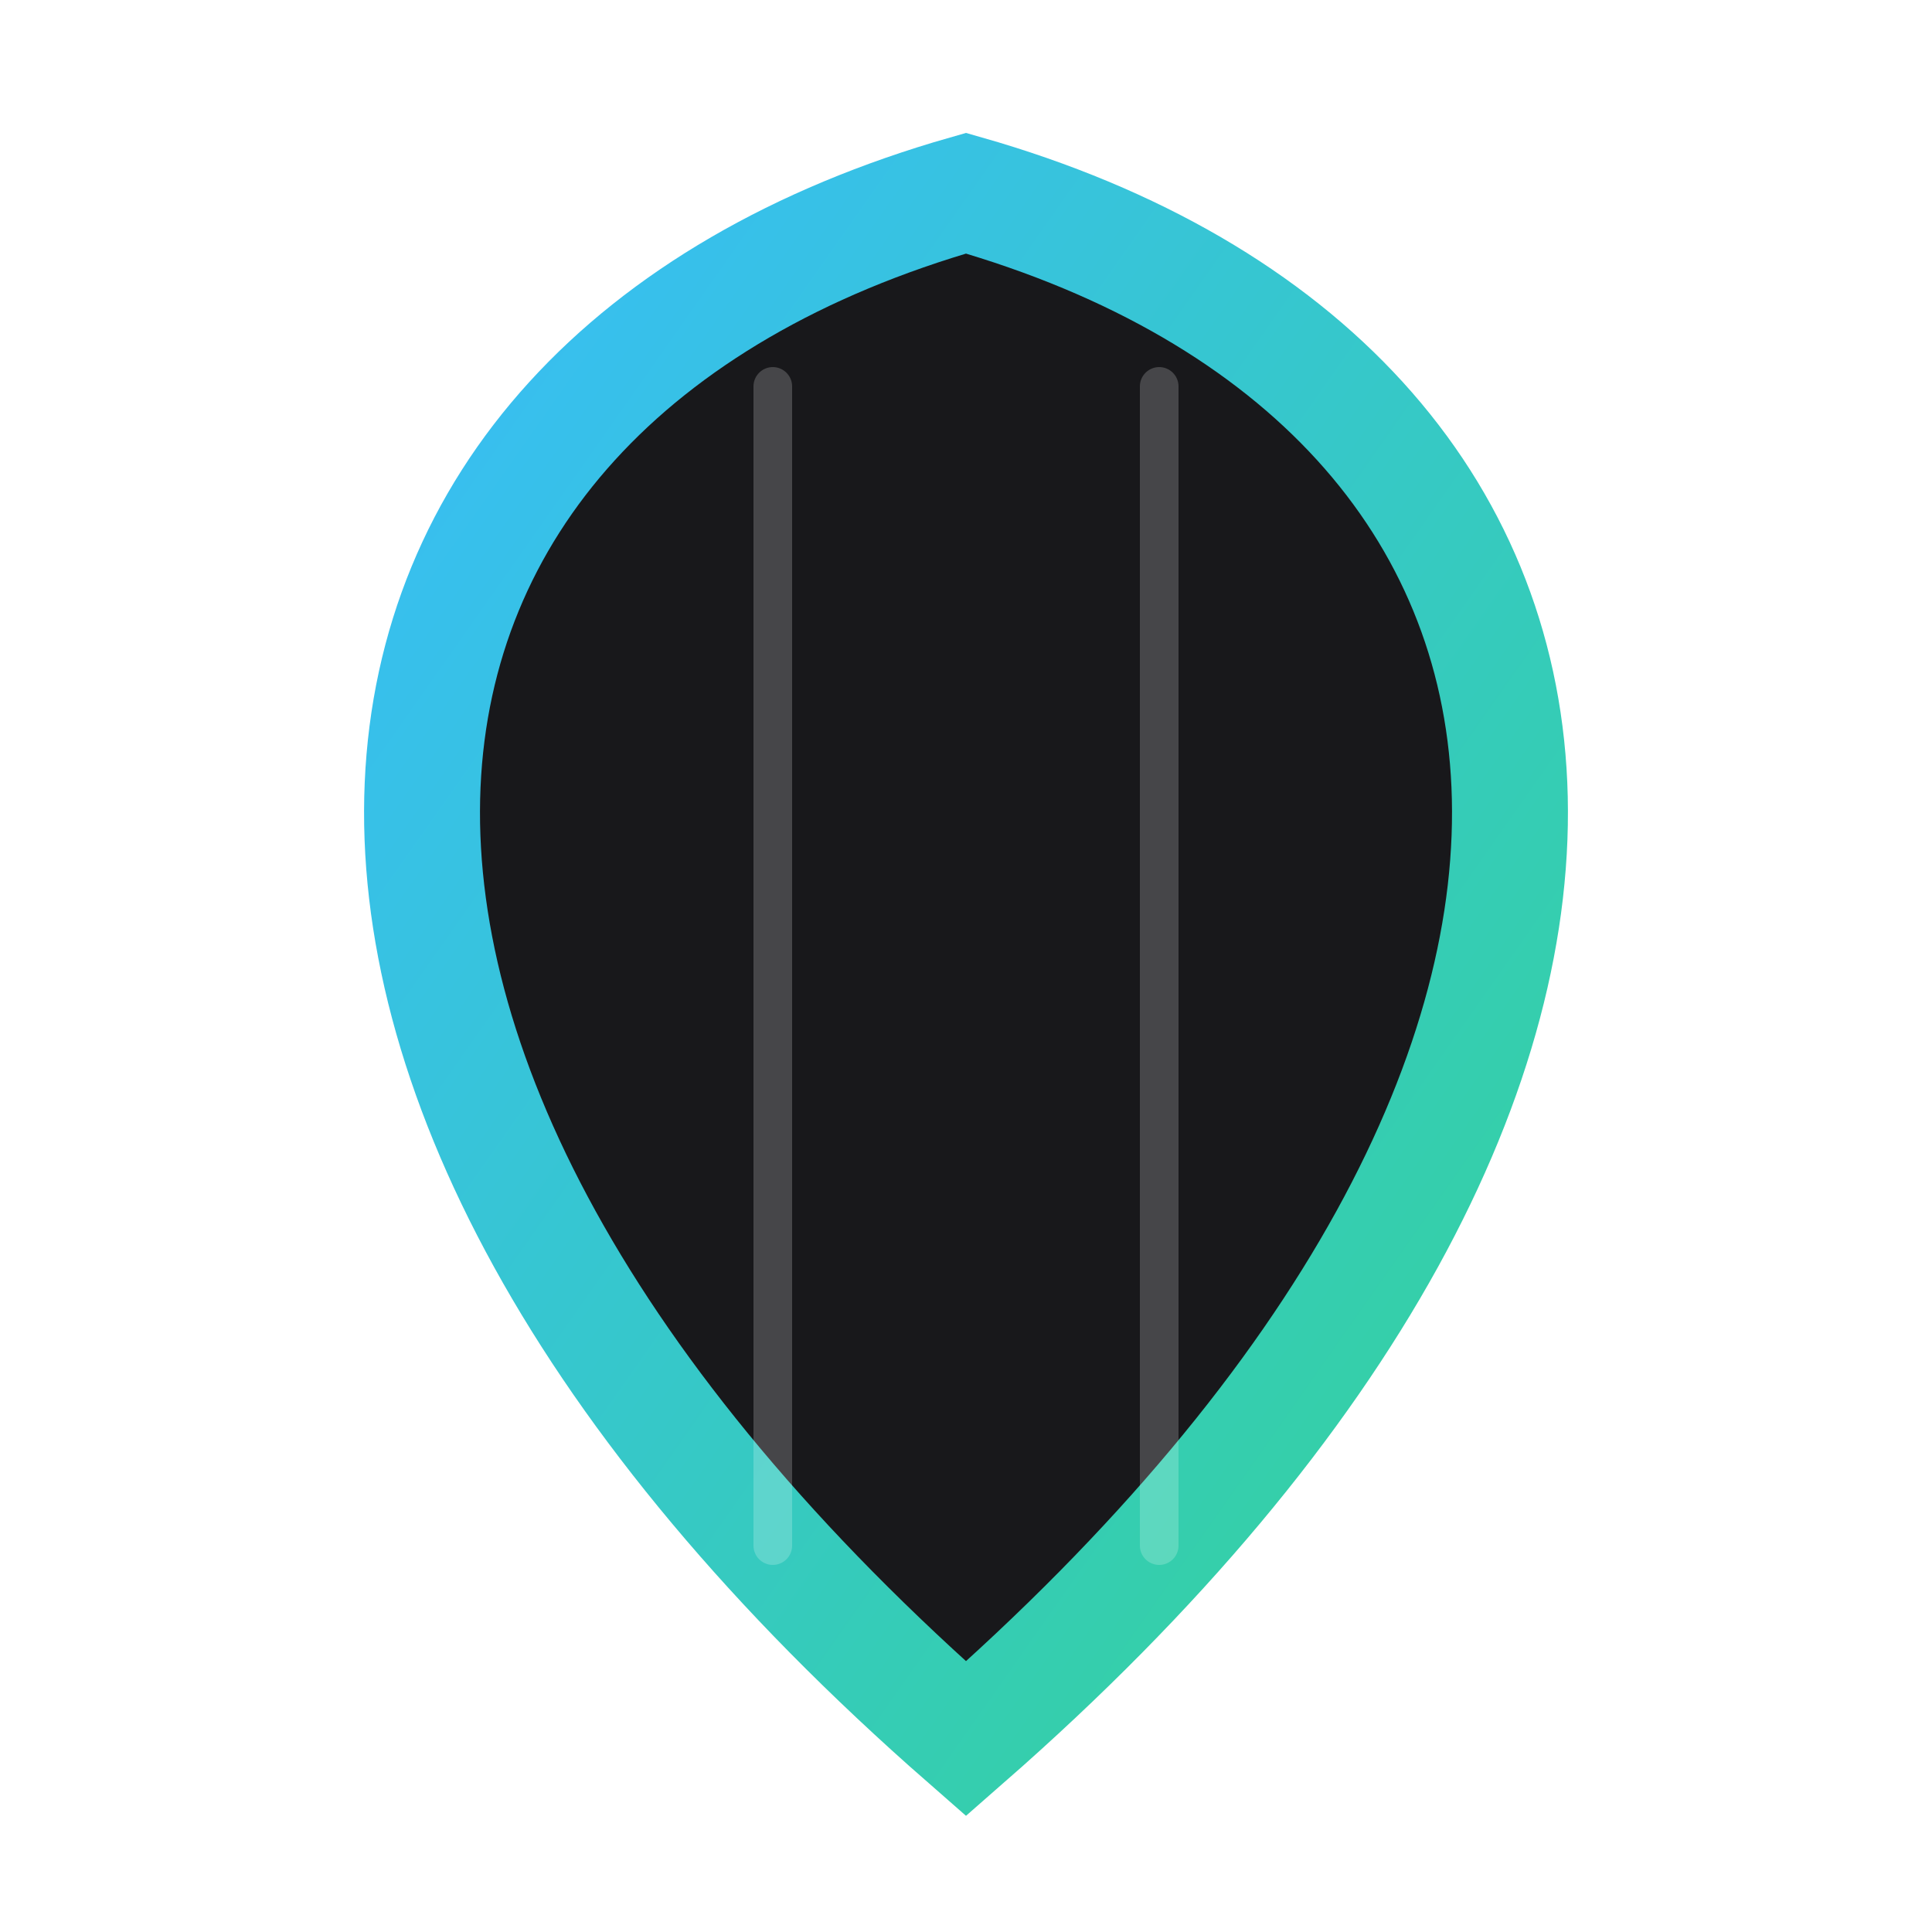
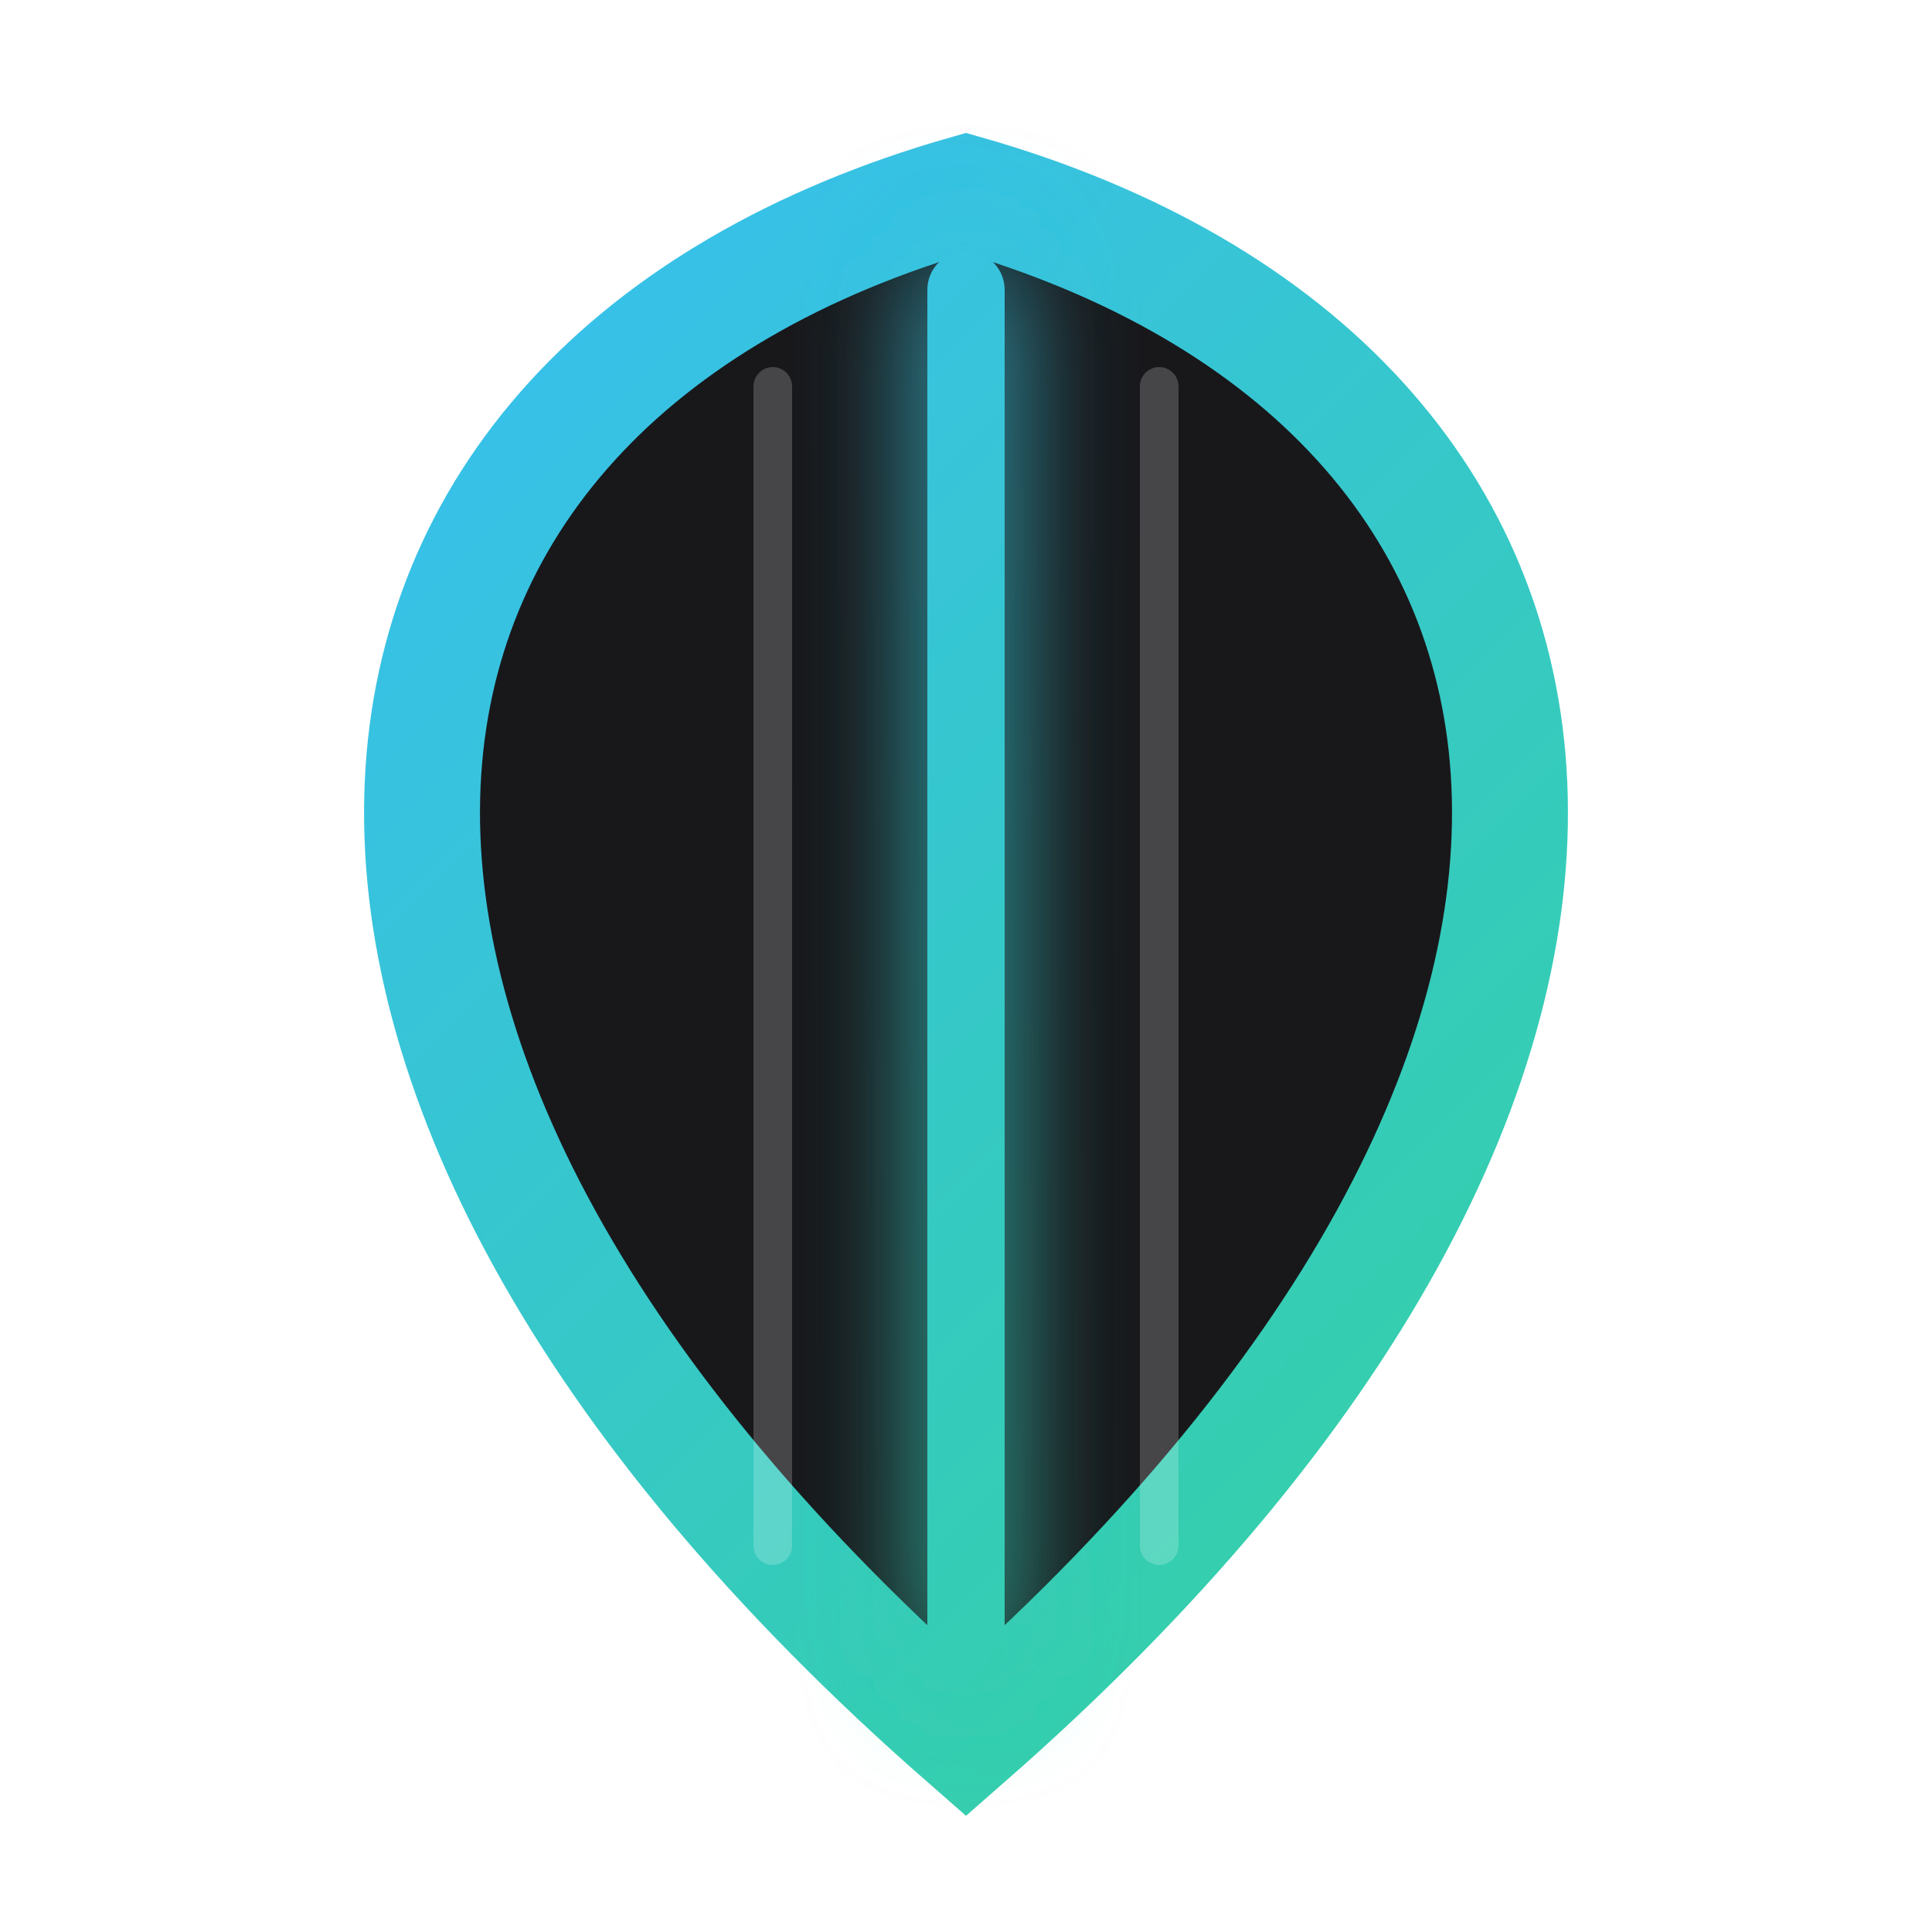
<svg xmlns="http://www.w3.org/2000/svg" viewBox="0 0 100 100">
  <defs>
-     <linearGradient id="g1" x1="0%" y1="0%" x2="100%" y2="100%">
+     <linearGradient id="g1" gradientUnits="userSpaceOnUse" x1="10" y1="10" x2="90" y2="90">
      <stop offset="0%" stop-color="#38BDF8" />
      <stop offset="100%" stop-color="#34D399" />
    </linearGradient>
-     <filter id="glow" x="-20%" y="-20%" width="140%" height="140%">
+     <filter id="glow" filterUnits="userSpaceOnUse" x="0" y="0" width="100" height="100">
      <feGaussianBlur stdDeviation="3" result="blur" />
      <feMerge>
        <feMergeNode in="blur" />
        <feMergeNode in="SourceGraphic" />
      </feMerge>
    </filter>
  </defs>
  <path d="M50 10 C 85 20, 90 55, 50 90 C 10 55, 15 20, 50 10 Z" fill="#18181B" stroke="url(#g1)" stroke-width="6" />
  <line x1="40" y1="20" x2="40" y2="80" stroke="rgba(255,255,255,0.2)" stroke-width="2" stroke-linecap="round" />
  <line x1="50" y1="15" x2="50" y2="85" stroke="url(#g1)" stroke-width="4" stroke-linecap="round" filter="url(#glow)" />
  <line x1="60" y1="20" x2="60" y2="80" stroke="rgba(255,255,255,0.2)" stroke-width="2" stroke-linecap="round" />
</svg>
